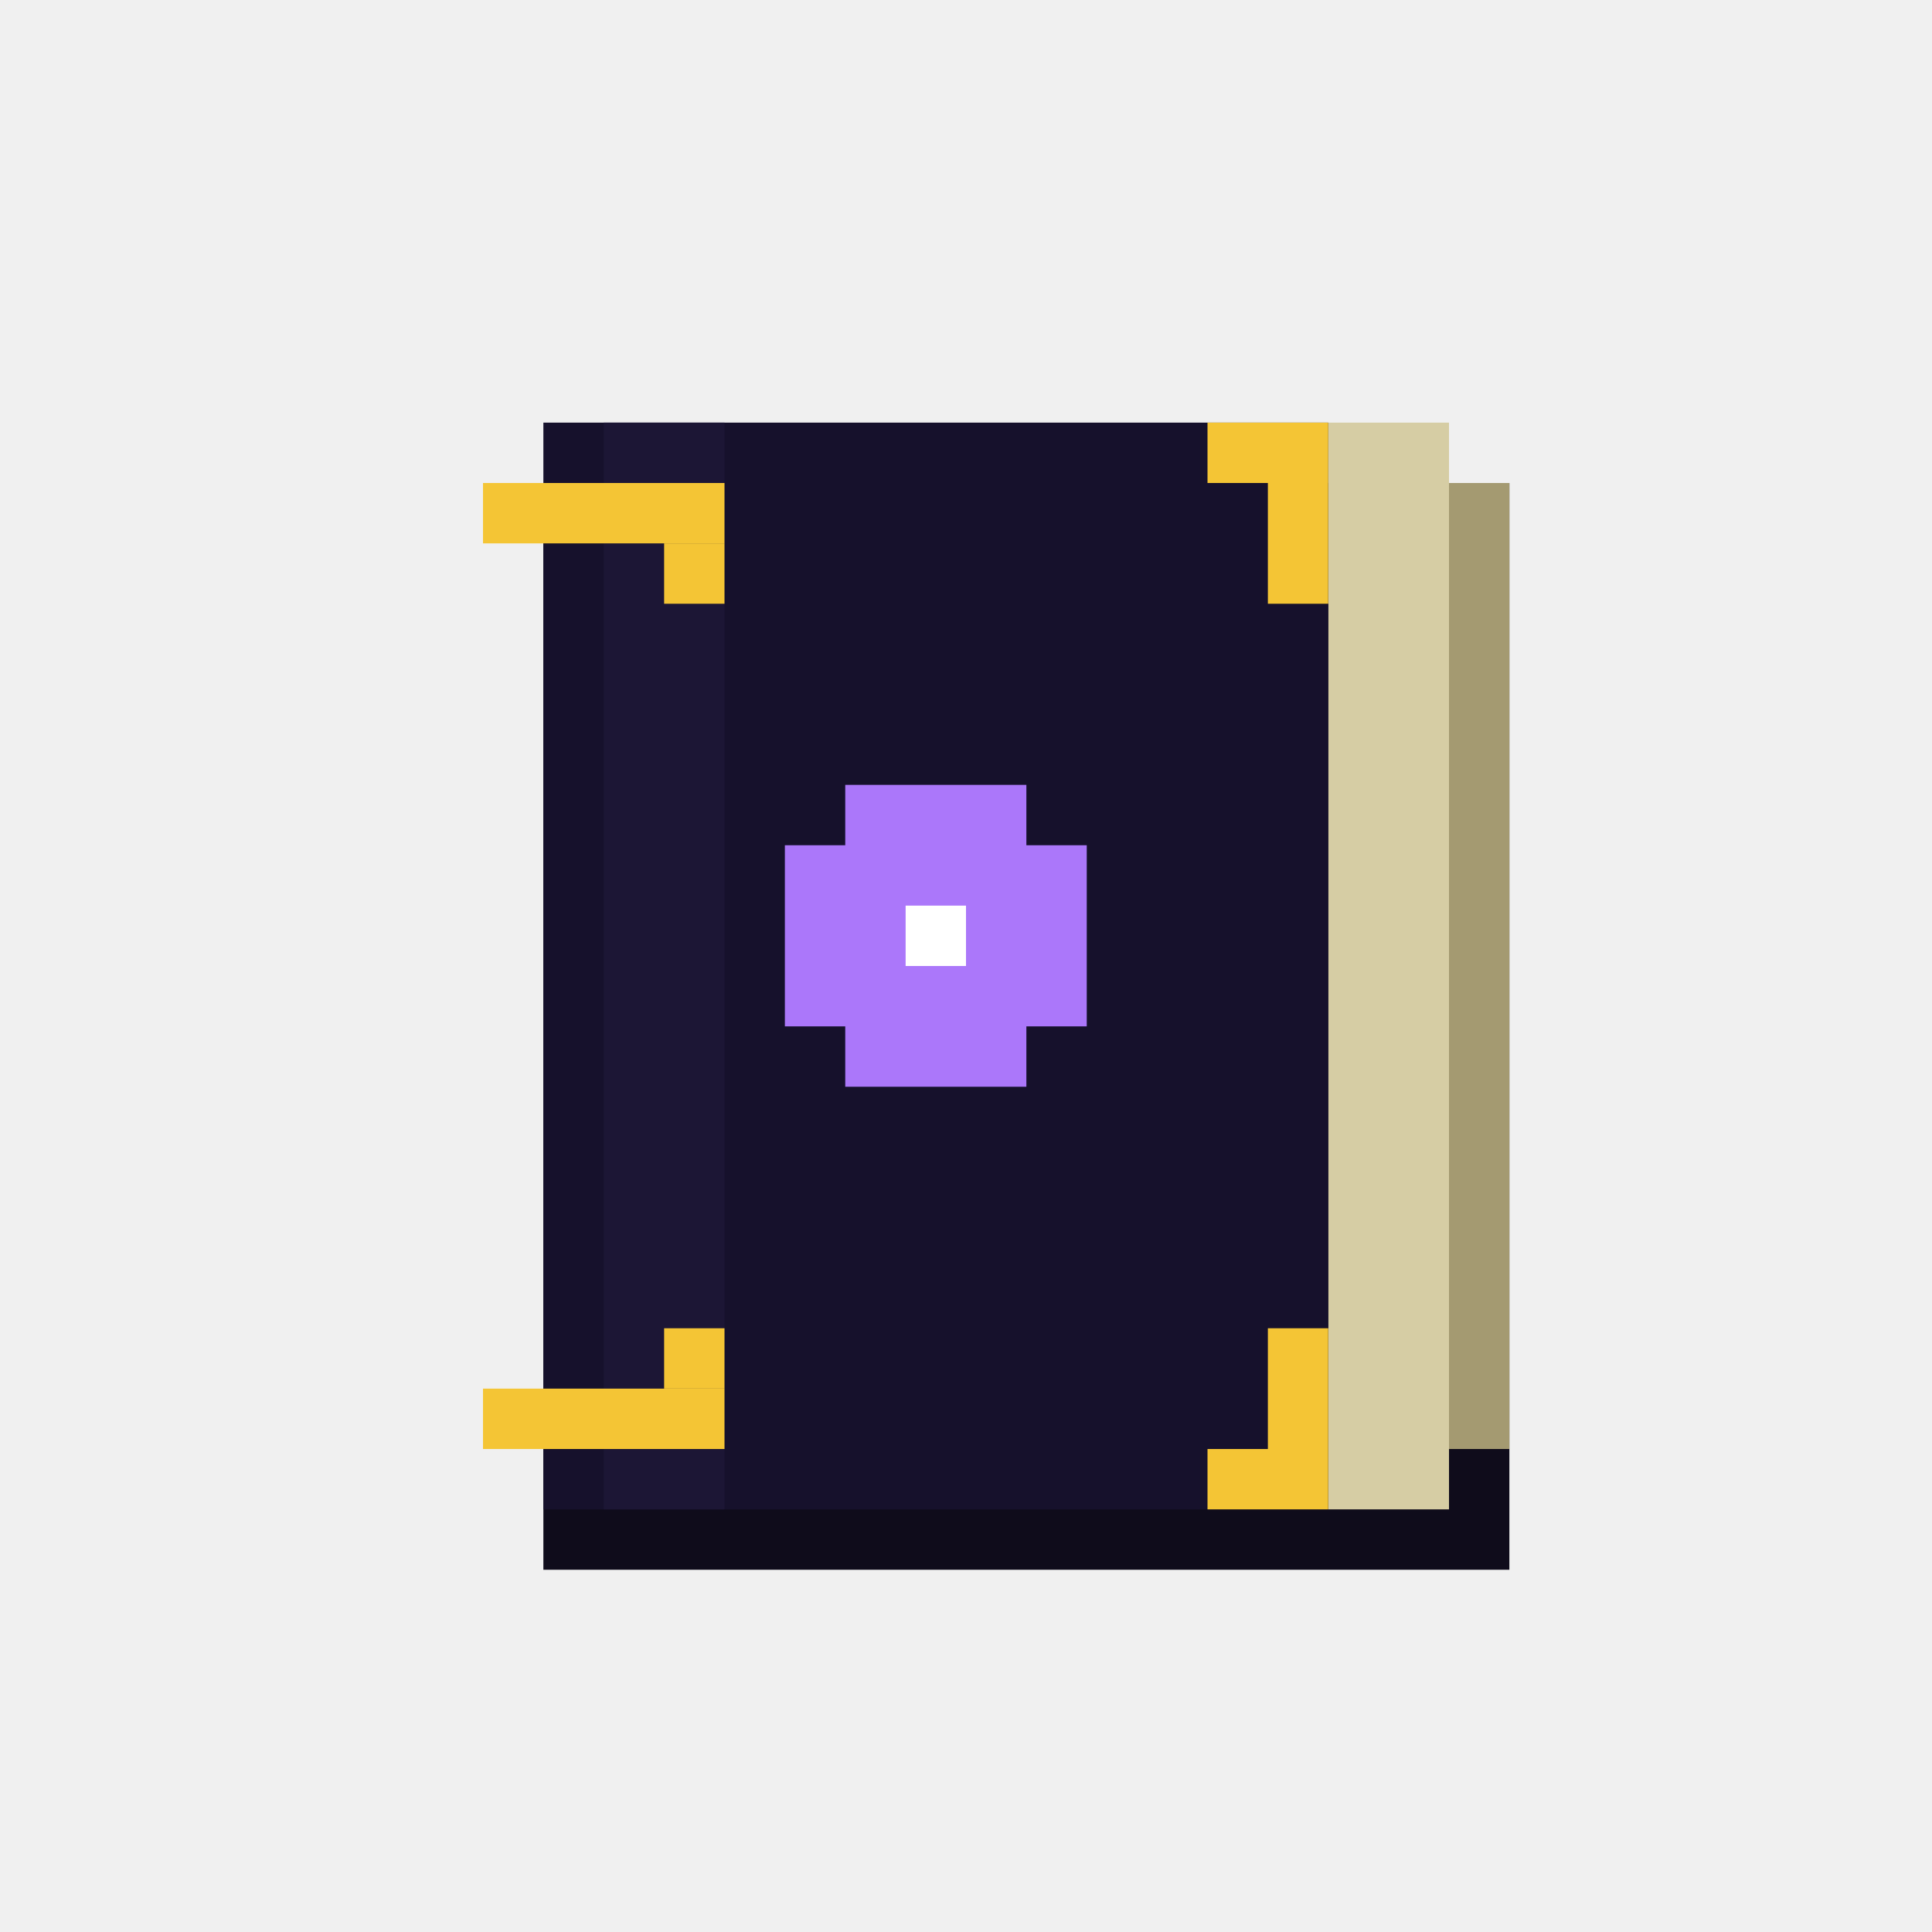
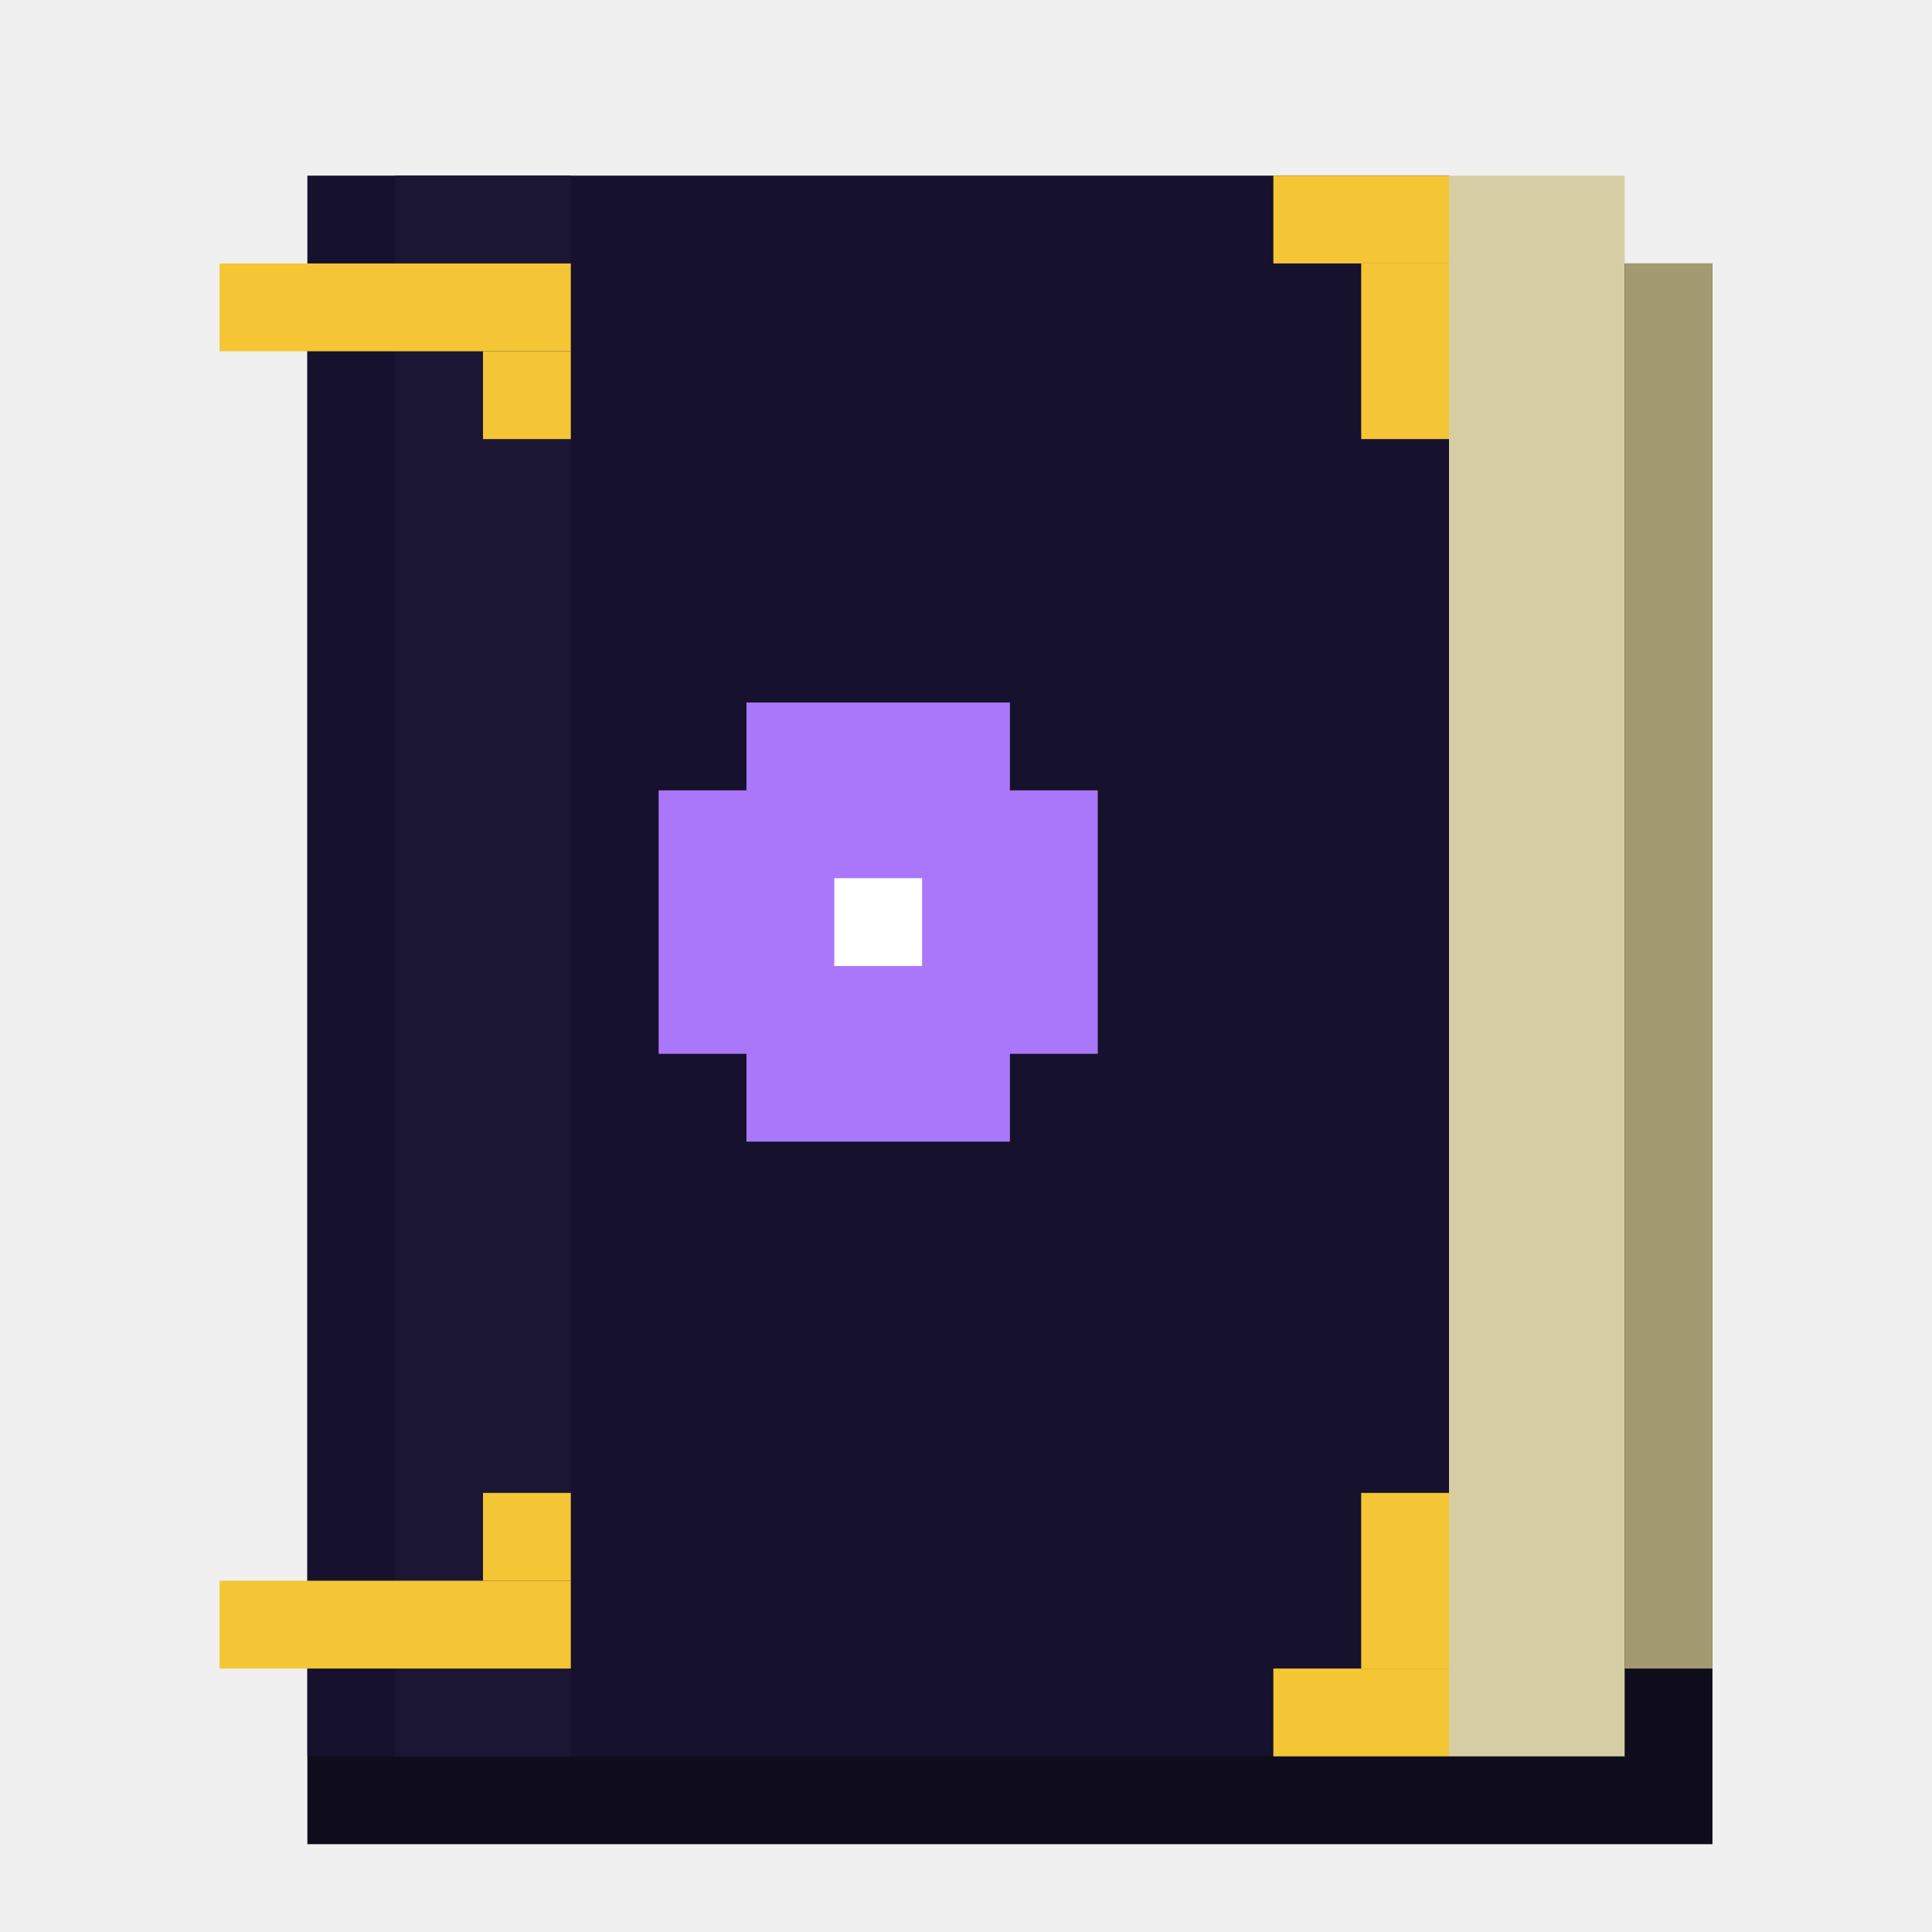
- <svg xmlns="http://www.w3.org/2000/svg" viewBox="0 0 32 32" fill="none" style="image-rendering: pixelated;">
+ <svg xmlns="http://www.w3.org/2000/svg" viewBox="5.5 5 22 22" fill="none" style="image-rendering: pixelated;">
  <rect x="9" y="8" width="16" height="18" fill="#0f0c1b" />
  <rect x="22" y="7" width="2" height="18" fill="#d6cda4" />
  <rect x="24" y="8" width="1" height="16" fill="#a49a71" />
  <rect x="9" y="7" width="13" height="18" fill="#16112c" />
  <rect x="10" y="7" width="2" height="18" fill="#1c1635" />
  <rect x="8" y="8" width="4" height="1" fill="#f4c535" />
  <rect x="11" y="9" width="1" height="1" fill="#f4c535" />
  <rect x="8" y="23" width="4" height="1" fill="#f4c535" />
  <rect x="11" y="22" width="1" height="1" fill="#f4c535" />
  <rect x="20" y="7" width="2" height="1" fill="#f4c535" />
  <rect x="21" y="8" width="1" height="2" fill="#f4c535" />
  <rect x="20" y="24" width="2" height="1" fill="#f4c535" />
  <rect x="21" y="22" width="1" height="2" fill="#f4c535" />
  <rect x="14" y="13" width="3" height="5" fill="#ab77fa" />
  <rect x="13" y="14" width="5" height="3" fill="#ab77fa" />
  <rect x="15" y="15" width="1" height="1" fill="#ffffff" />
</svg>
